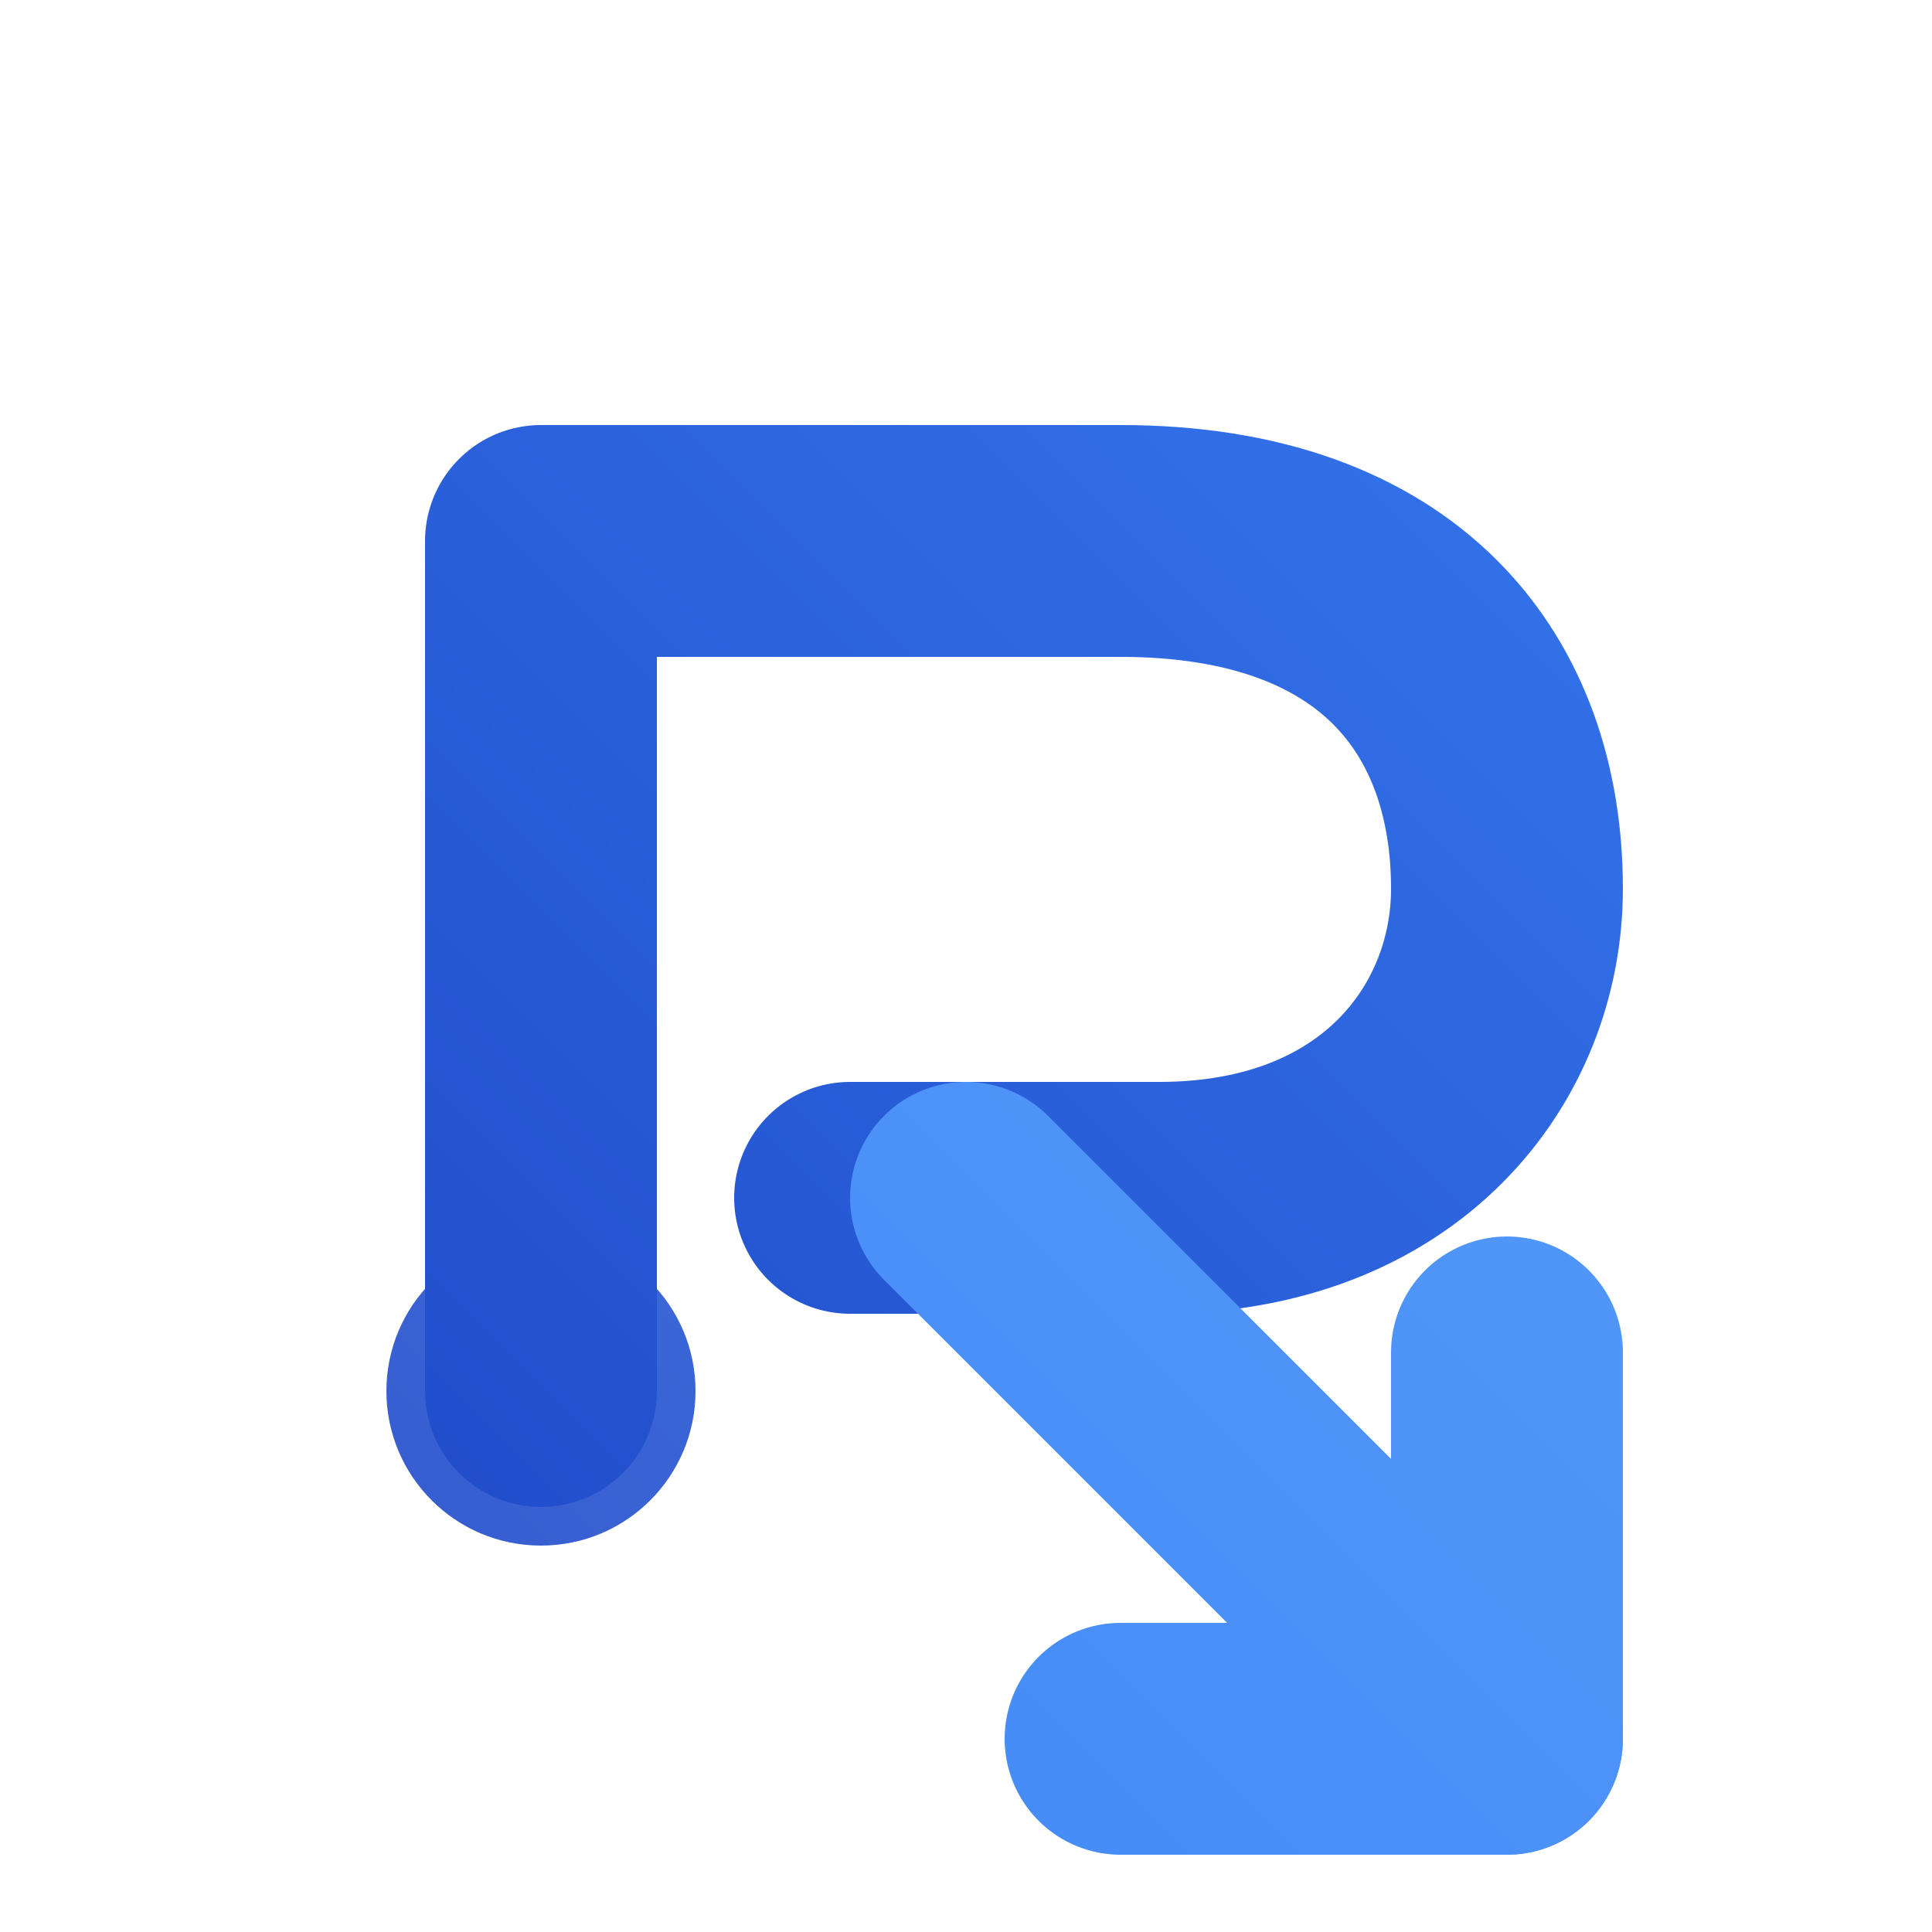
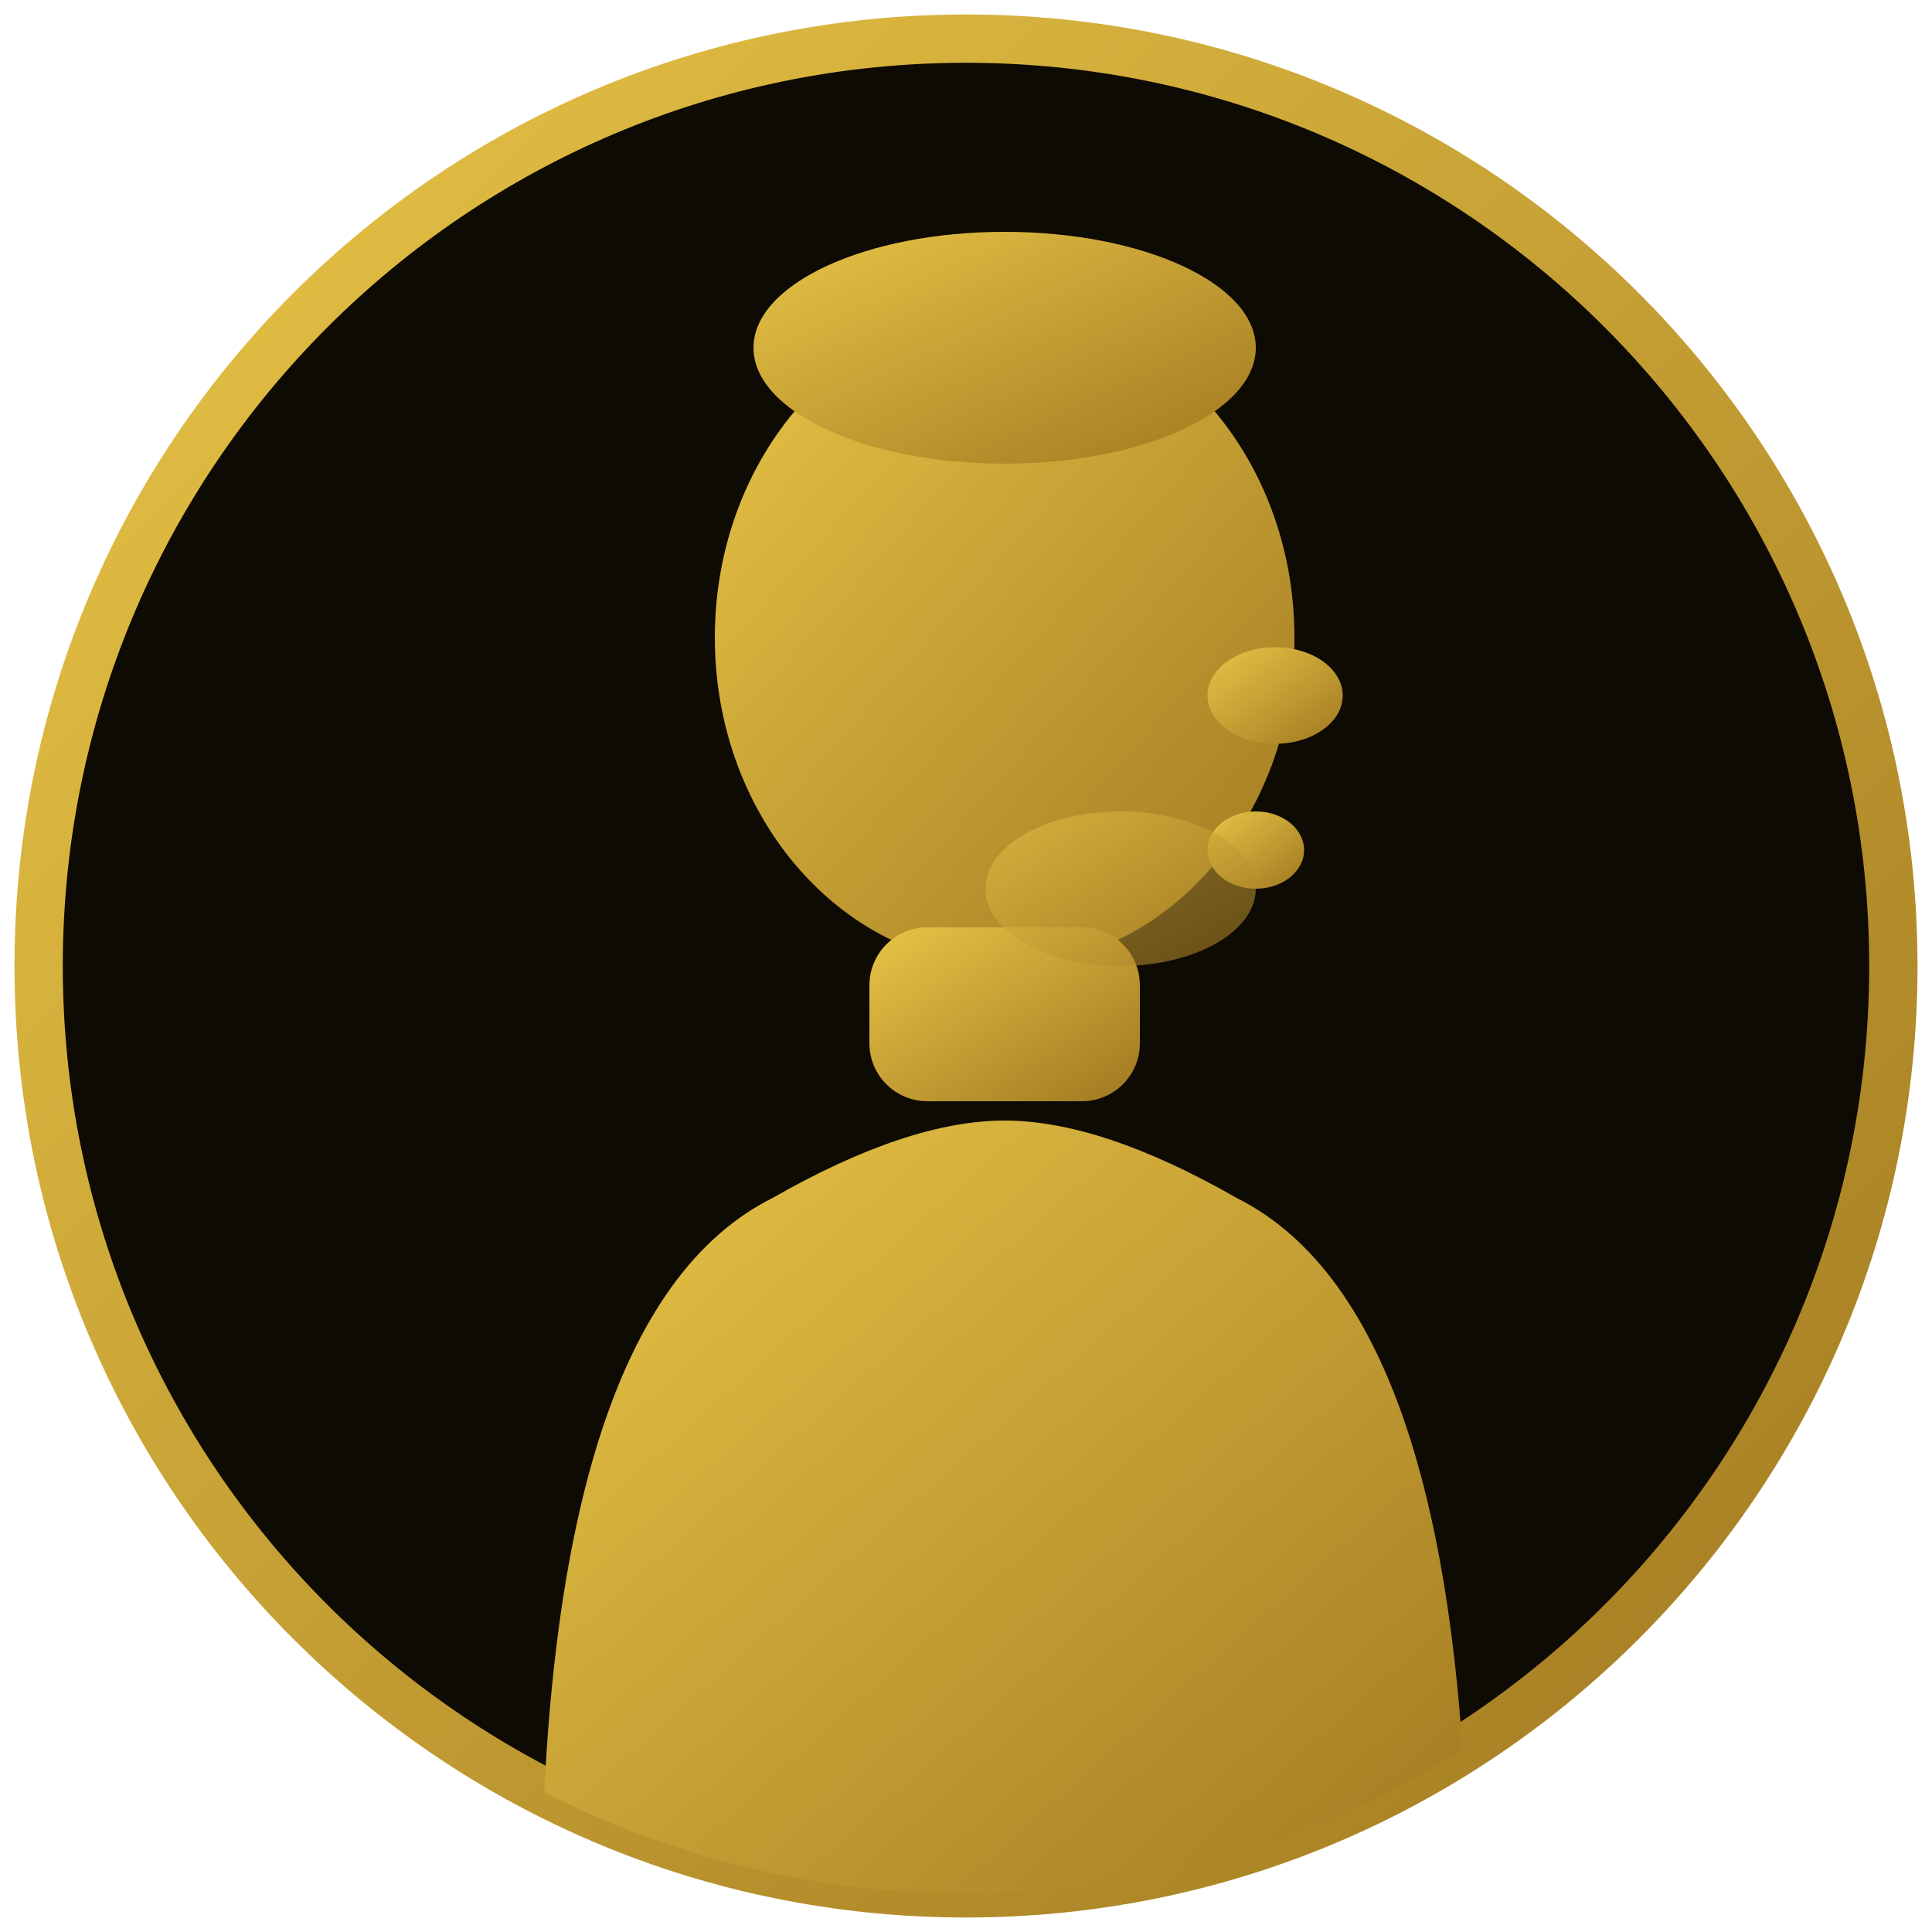
<svg xmlns="http://www.w3.org/2000/svg" width="100" height="100" viewBox="0 0 100 100" fill="none">
  <defs>
-     <linearGradient id="logo-grad-primary" x1="0" y1="100" x2="100" y2="0" gradientUnits="userSpaceOnUse">
-       <stop offset="0%" stop-color="#1A3EBF" />
-       <stop offset="100%" stop-color="#3B82F6" />
+     <linearGradient id="gold" x1="0" y1="0" x2="1" y2="1">
+       <stop offset="0%" stop-color="#E8C547" />
+       <stop offset="100%" stop-color="#A07820" />
    </linearGradient>
-     <linearGradient id="logo-grad-accent" x1="0" y1="100" x2="100" y2="0" gradientUnits="userSpaceOnUse">
-       <stop offset="0%" stop-color="#3B82F6" />
-       <stop offset="100%" stop-color="#60A5FA" />
-     </linearGradient>
+     <clipPath id="circle-clip">
+       <circle cx="50" cy="50" r="48" />
+     </clipPath>
  </defs>
-   <circle cx="28" cy="72" r="8" fill="url(#logo-grad-primary)" opacity="0.9" />
-   <path d="M28 72 V28 H58 C72 28 78 36 78 46 C78 54 72 62 60 62 H44" stroke="url(#logo-grad-primary)" stroke-width="12" stroke-linecap="round" stroke-linejoin="round" />
-   <path d="M50 62 L78 90" stroke="url(#logo-grad-accent)" stroke-width="12" stroke-linecap="round" stroke-linejoin="round" />
-   <path d="M78 90 L78 70 M78 90 L58 90" stroke="url(#logo-grad-accent)" stroke-width="12" stroke-linecap="round" stroke-linejoin="round" />
+   <circle cx="50" cy="50" r="48" fill="#0E0A04" />
+   <circle cx="50" cy="50" r="48" fill="none" stroke="url(#gold)" stroke-width="2.5" />
+   <g clip-path="url(#circle-clip)" fill="url(#gold)">
+     <ellipse cx="52" cy="33" rx="15" ry="17" />
+     <ellipse cx="52" cy="18" rx="13" ry="6" />
+     <rect x="45" y="48" width="14" height="9" rx="3" />
+     <path d="M28 100 Q28 68 40 62 Q47 58 52 58 Q57 58 64 62 Q76 68 76 100 Z" />
+     <ellipse cx="66" cy="36" rx="3.5" ry="2.5" />
+     <ellipse cx="65" cy="44" rx="2.5" ry="2" />
+     <ellipse cx="58" cy="46" rx="7" ry="4" opacity="0.6" />
+   </g>
</svg>
